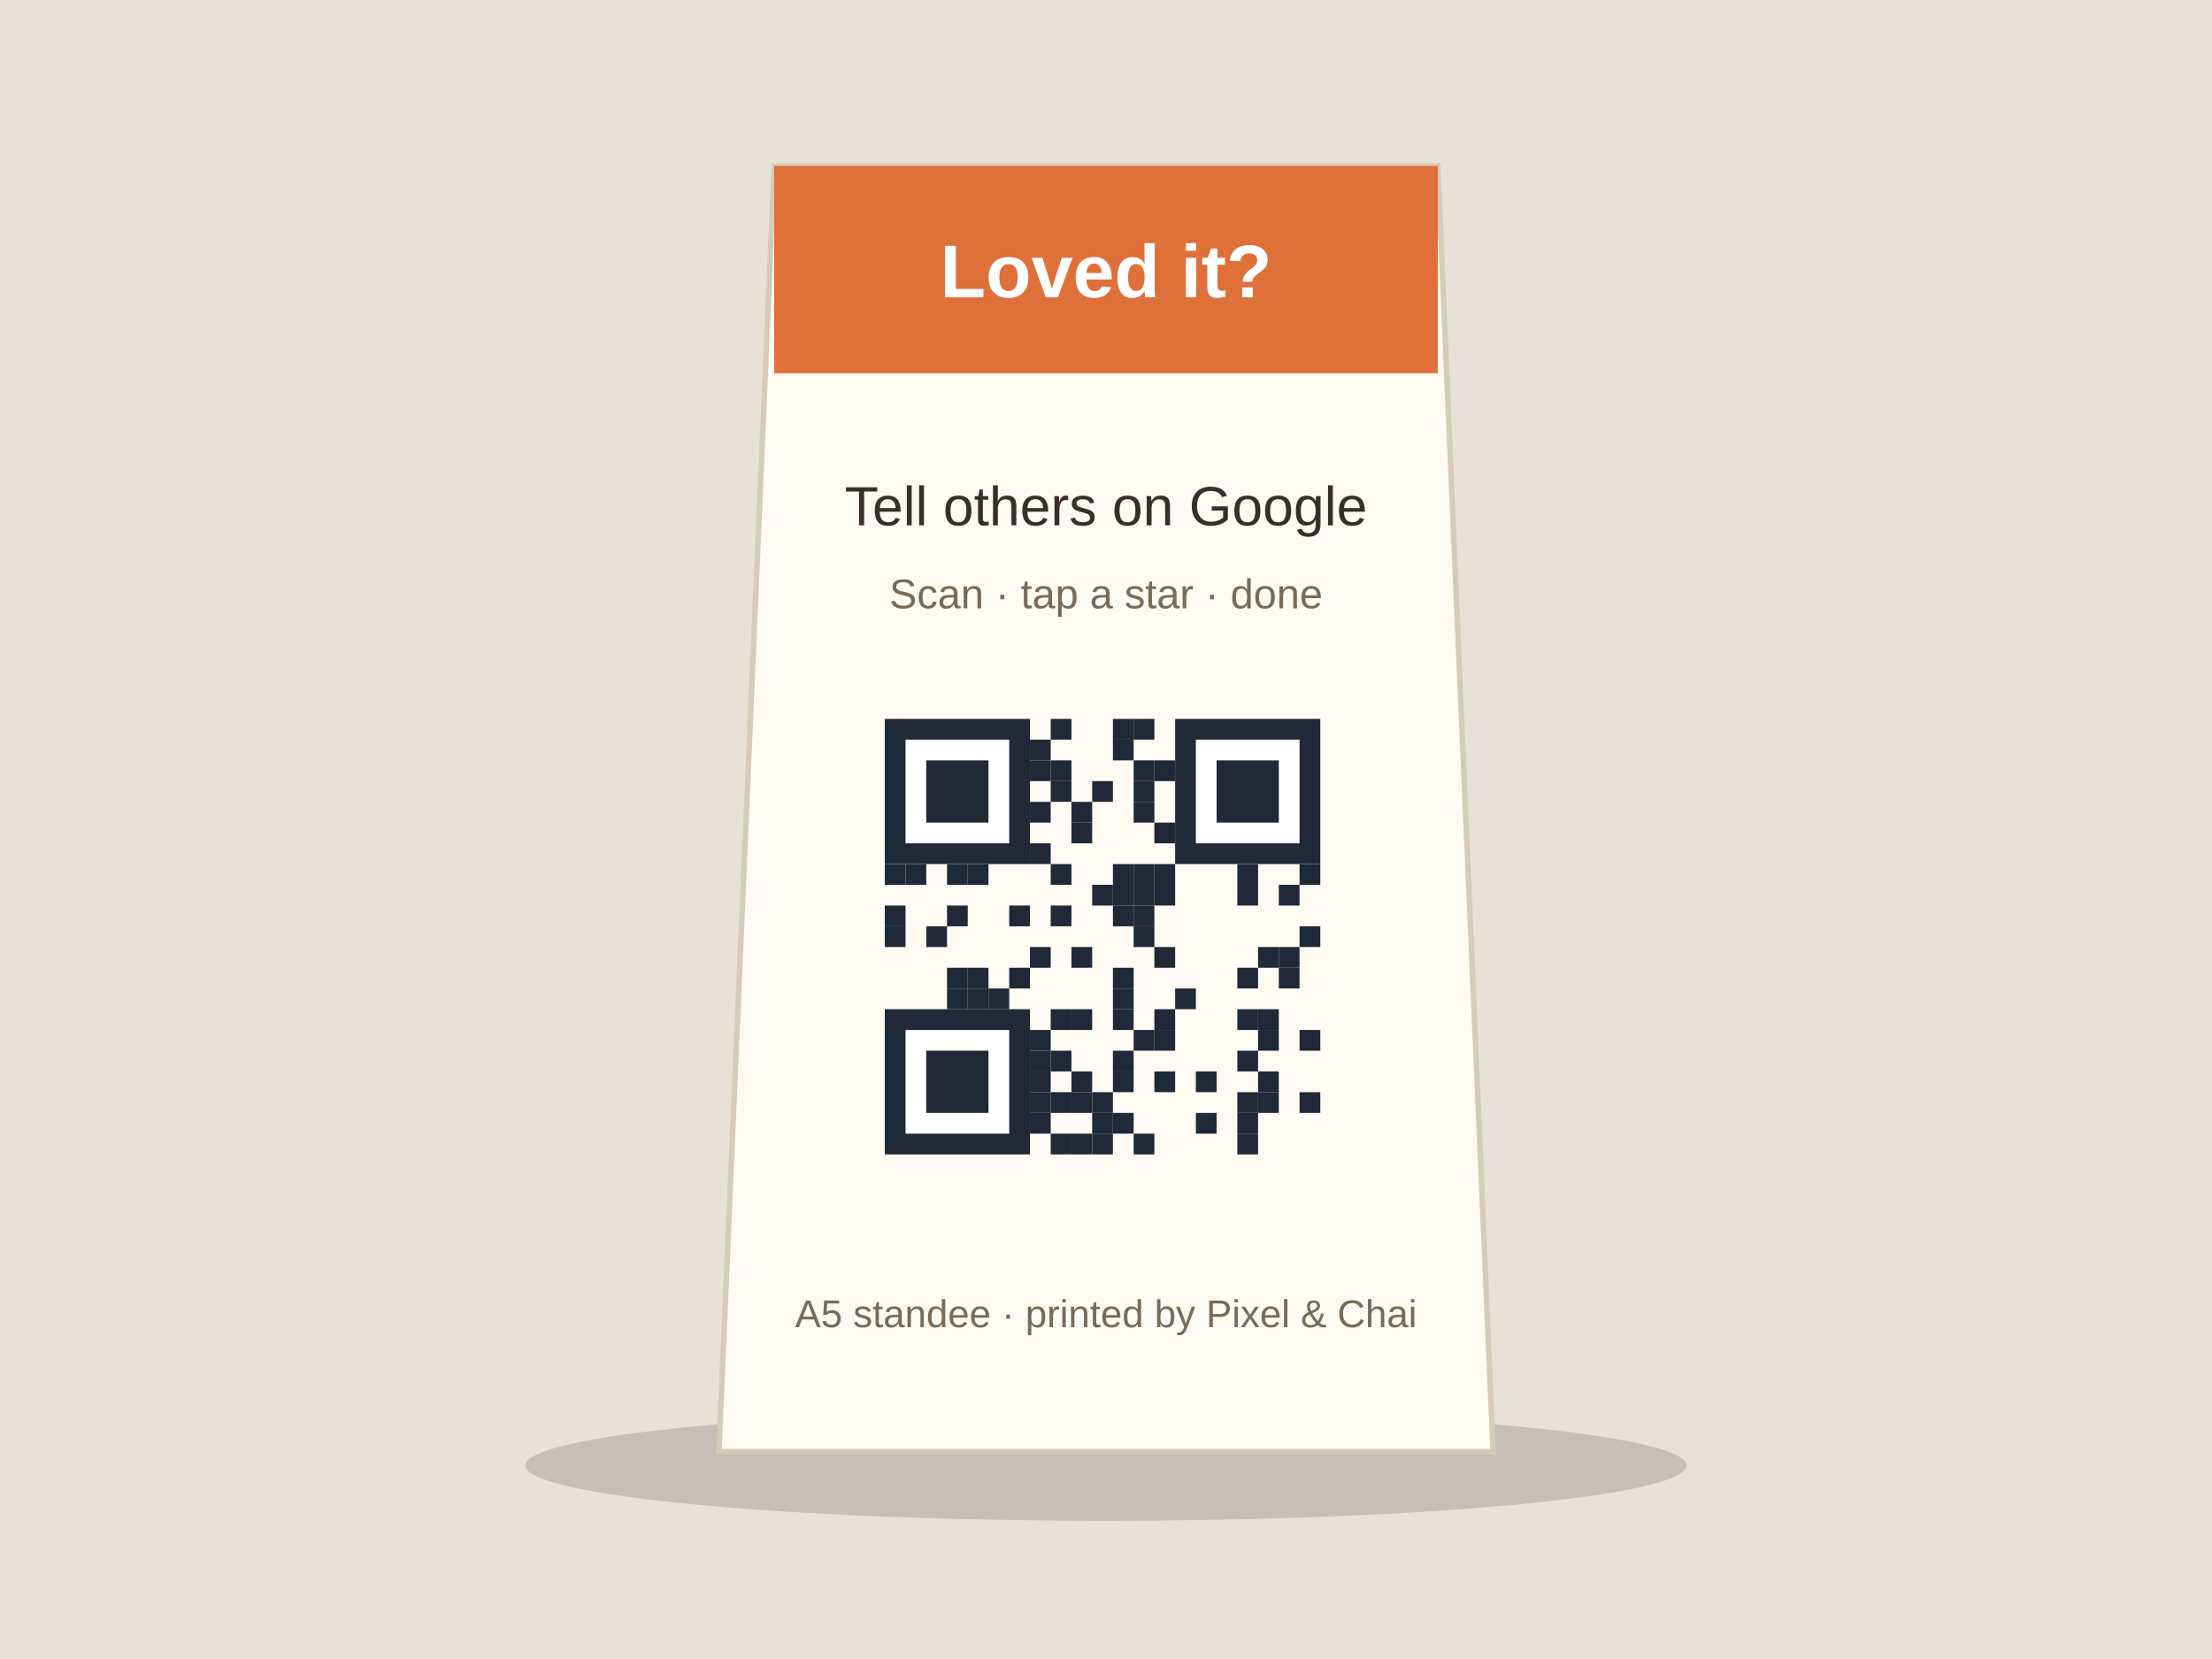
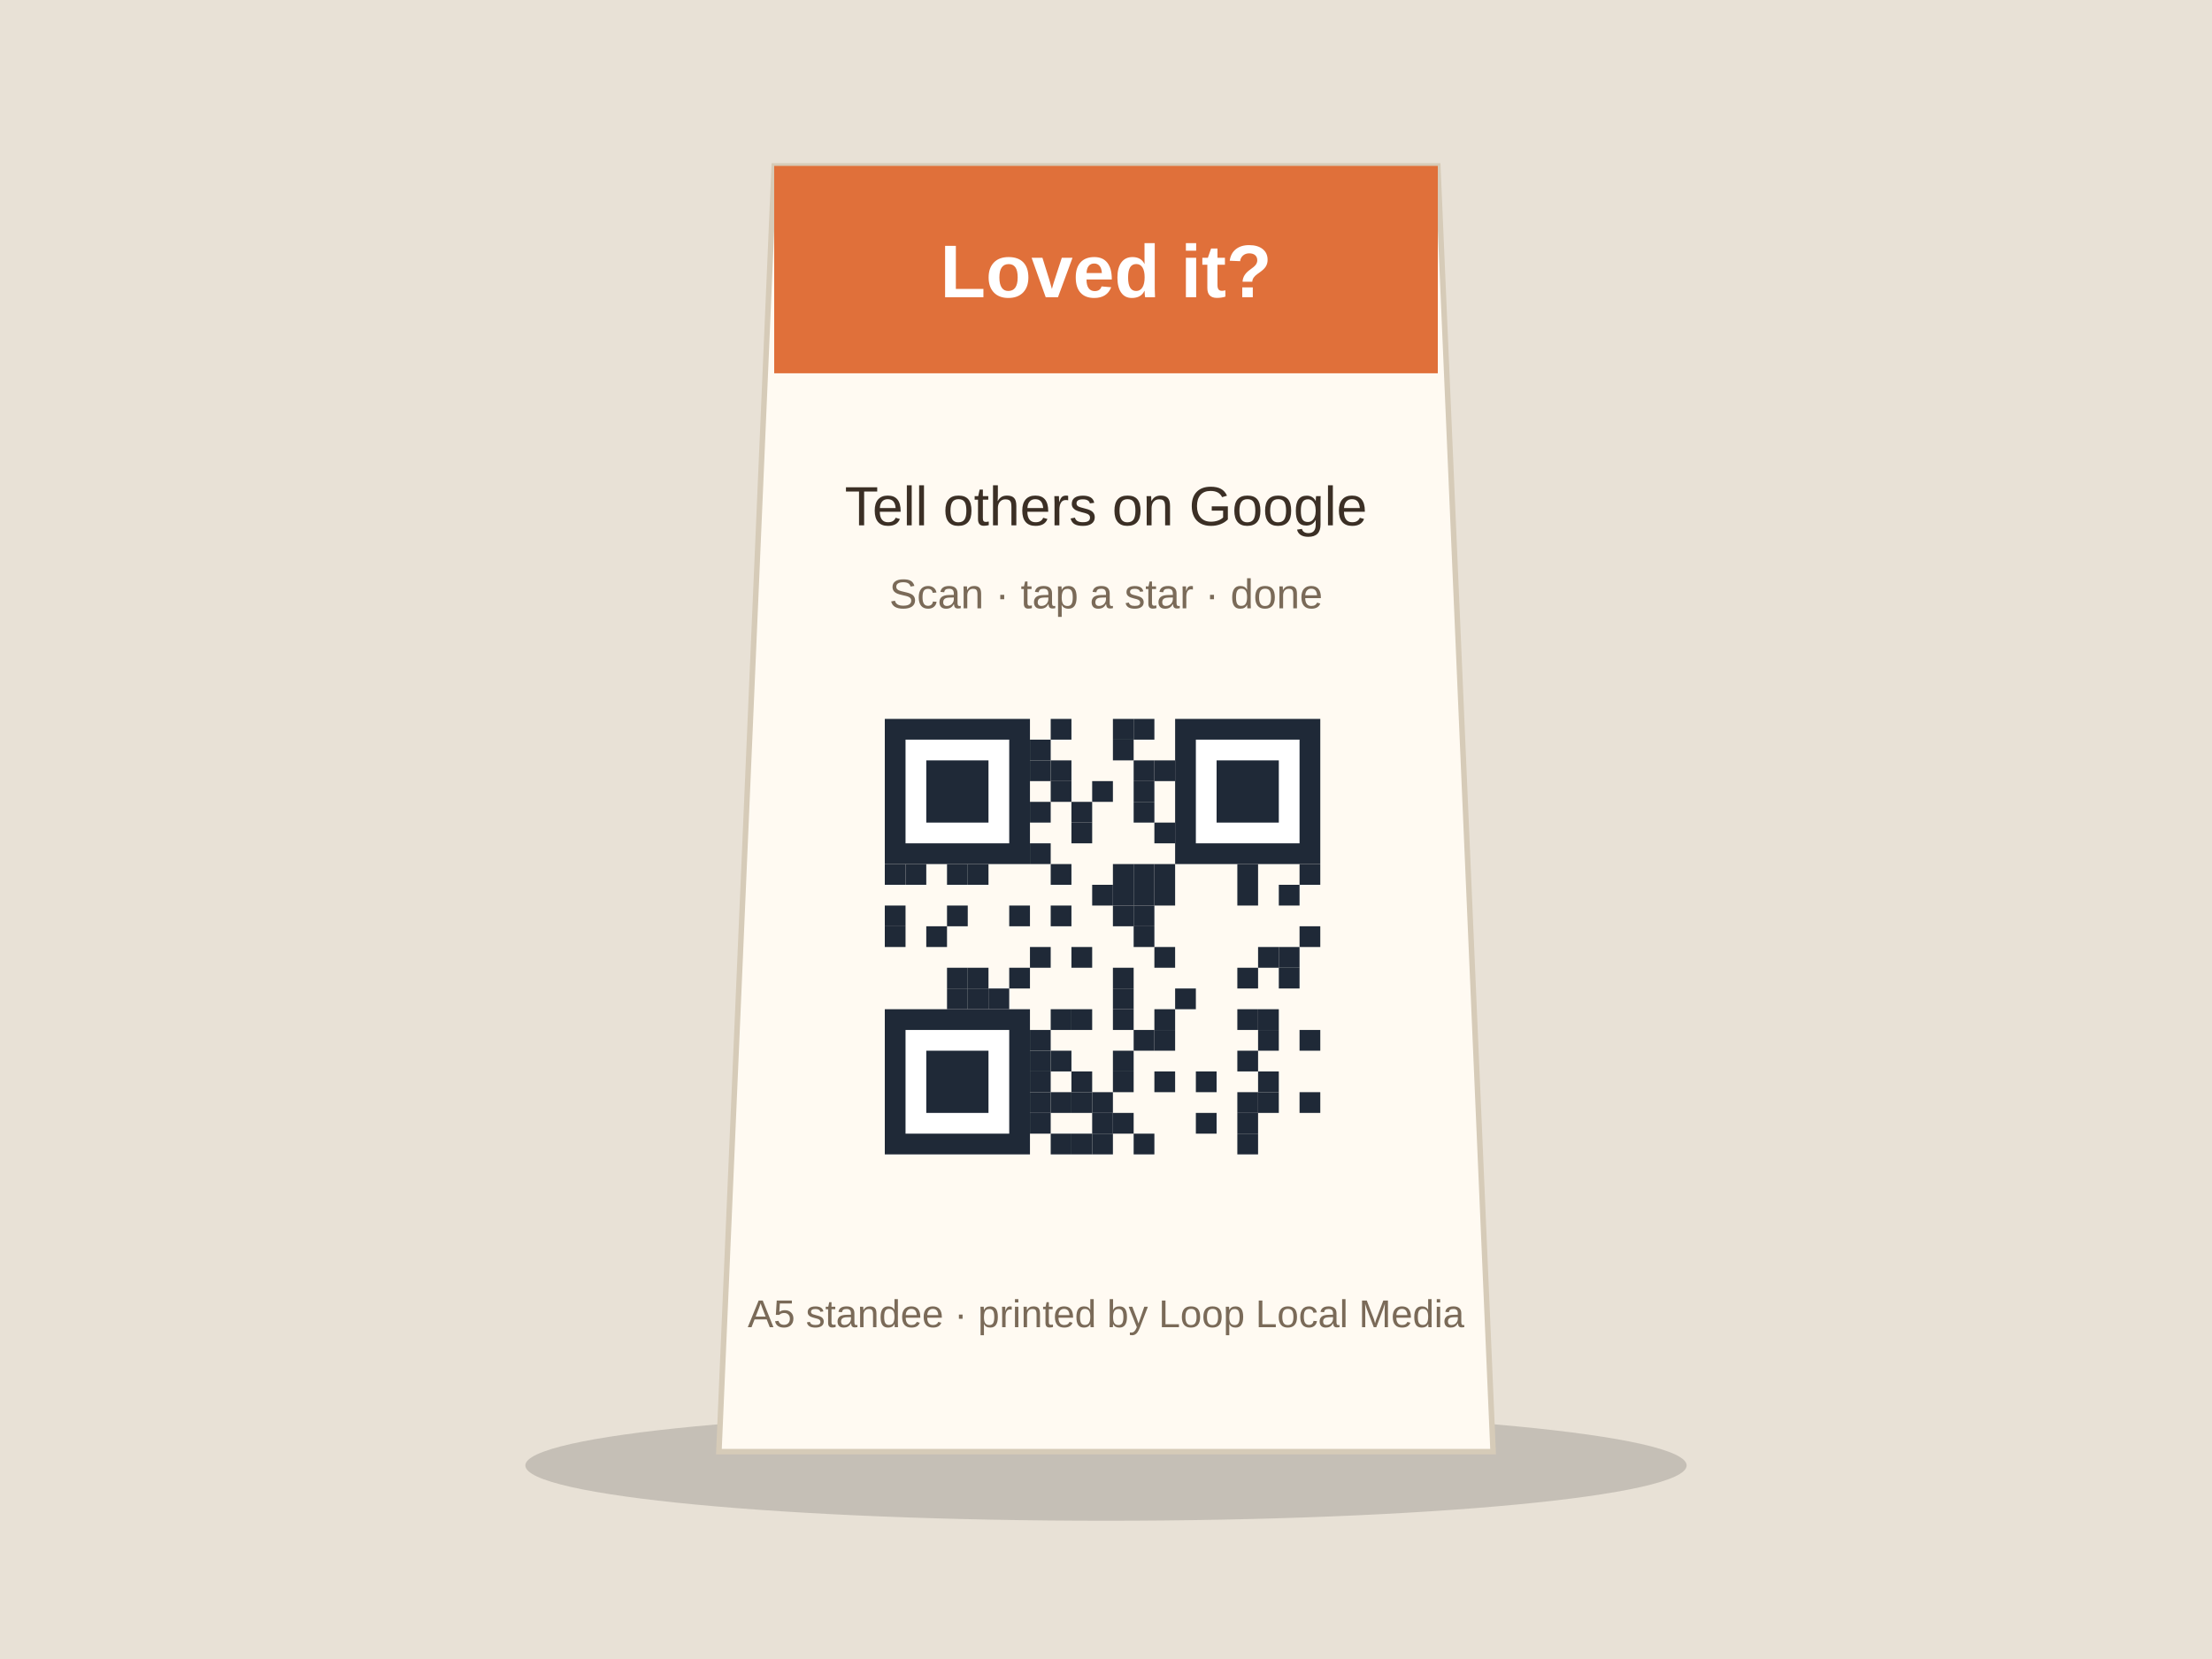
<svg xmlns="http://www.w3.org/2000/svg" width="1600" height="1200" viewBox="0 0 1600 1200">
  <rect width="1600" height="1200" fill="#e8e1d6" />
  <ellipse cx="800" cy="1060" rx="420" ry="40" fill="#000" opacity="0.15" />
  <path d="M520 1050 L560 120 H1040 L1080 1050Z" fill="#fffaf2" stroke="#d6cbb8" stroke-width="4" />
  <rect x="560" y="120" width="480" height="150" fill="#e0703a" />
  <text x="800" y="215" text-anchor="middle" font-family="'Helvetica Neue', Arial, sans-serif" font-weight="700" font-size="54" fill="#fff">Loved it?</text>
  <text x="800" y="380" text-anchor="middle" font-family="'Helvetica Neue', Arial, sans-serif" font-size="40" fill="#3b2f25">Tell others on Google</text>
  <text x="800" y="440" text-anchor="middle" font-family="'Helvetica Neue', Arial, sans-serif" font-size="30" fill="#7a6a58">Scan · tap a star · done</text>
  <g fill="#1f2937">
    <rect x="760" y="520" width="15" height="15" />
    <rect x="805" y="520" width="15" height="15" />
    <rect x="820" y="520" width="15" height="15" />
    <rect x="745" y="535" width="15" height="15" />
    <rect x="805" y="535" width="15" height="15" />
    <rect x="745" y="550" width="15" height="15" />
    <rect x="760" y="550" width="15" height="15" />
    <rect x="820" y="550" width="15" height="15" />
    <rect x="835" y="550" width="15" height="15" />
    <rect x="760" y="565" width="15" height="15" />
    <rect x="790" y="565" width="15" height="15" />
    <rect x="820" y="565" width="15" height="15" />
    <rect x="745" y="580" width="15" height="15" />
    <rect x="775" y="580" width="15" height="15" />
    <rect x="820" y="580" width="15" height="15" />
    <rect x="775" y="595" width="15" height="15" />
    <rect x="835" y="595" width="15" height="15" />
    <rect x="745" y="610" width="15" height="15" />
    <rect x="640" y="625" width="15" height="15" />
    <rect x="655" y="625" width="15" height="15" />
    <rect x="685" y="625" width="15" height="15" />
    <rect x="700" y="625" width="15" height="15" />
    <rect x="760" y="625" width="15" height="15" />
    <rect x="805" y="625" width="15" height="15" />
    <rect x="820" y="625" width="15" height="15" />
    <rect x="835" y="625" width="15" height="15" />
    <rect x="895" y="625" width="15" height="15" />
    <rect x="940" y="625" width="15" height="15" />
    <rect x="790" y="640" width="15" height="15" />
    <rect x="805" y="640" width="15" height="15" />
    <rect x="820" y="640" width="15" height="15" />
    <rect x="835" y="640" width="15" height="15" />
    <rect x="895" y="640" width="15" height="15" />
    <rect x="925" y="640" width="15" height="15" />
    <rect x="640" y="655" width="15" height="15" />
    <rect x="685" y="655" width="15" height="15" />
    <rect x="730" y="655" width="15" height="15" />
    <rect x="760" y="655" width="15" height="15" />
    <rect x="805" y="655" width="15" height="15" />
    <rect x="820" y="655" width="15" height="15" />
    <rect x="640" y="670" width="15" height="15" />
    <rect x="670" y="670" width="15" height="15" />
    <rect x="820" y="670" width="15" height="15" />
    <rect x="940" y="670" width="15" height="15" />
    <rect x="745" y="685" width="15" height="15" />
    <rect x="775" y="685" width="15" height="15" />
    <rect x="835" y="685" width="15" height="15" />
    <rect x="910" y="685" width="15" height="15" />
    <rect x="925" y="685" width="15" height="15" />
    <rect x="685" y="700" width="15" height="15" />
    <rect x="700" y="700" width="15" height="15" />
    <rect x="730" y="700" width="15" height="15" />
    <rect x="805" y="700" width="15" height="15" />
    <rect x="895" y="700" width="15" height="15" />
    <rect x="925" y="700" width="15" height="15" />
    <rect x="685" y="715" width="15" height="15" />
    <rect x="700" y="715" width="15" height="15" />
    <rect x="715" y="715" width="15" height="15" />
    <rect x="805" y="715" width="15" height="15" />
    <rect x="850" y="715" width="15" height="15" />
    <rect x="760" y="730" width="15" height="15" />
    <rect x="775" y="730" width="15" height="15" />
    <rect x="805" y="730" width="15" height="15" />
    <rect x="835" y="730" width="15" height="15" />
    <rect x="895" y="730" width="15" height="15" />
    <rect x="910" y="730" width="15" height="15" />
    <rect x="745" y="745" width="15" height="15" />
    <rect x="820" y="745" width="15" height="15" />
    <rect x="835" y="745" width="15" height="15" />
    <rect x="910" y="745" width="15" height="15" />
    <rect x="940" y="745" width="15" height="15" />
    <rect x="745" y="760" width="15" height="15" />
    <rect x="760" y="760" width="15" height="15" />
    <rect x="805" y="760" width="15" height="15" />
    <rect x="895" y="760" width="15" height="15" />
    <rect x="745" y="775" width="15" height="15" />
    <rect x="775" y="775" width="15" height="15" />
    <rect x="805" y="775" width="15" height="15" />
    <rect x="835" y="775" width="15" height="15" />
    <rect x="865" y="775" width="15" height="15" />
    <rect x="910" y="775" width="15" height="15" />
    <rect x="745" y="790" width="15" height="15" />
    <rect x="760" y="790" width="15" height="15" />
    <rect x="775" y="790" width="15" height="15" />
    <rect x="790" y="790" width="15" height="15" />
    <rect x="895" y="790" width="15" height="15" />
    <rect x="910" y="790" width="15" height="15" />
    <rect x="940" y="790" width="15" height="15" />
    <rect x="745" y="805" width="15" height="15" />
    <rect x="790" y="805" width="15" height="15" />
    <rect x="805" y="805" width="15" height="15" />
    <rect x="865" y="805" width="15" height="15" />
    <rect x="895" y="805" width="15" height="15" />
    <rect x="760" y="820" width="15" height="15" />
    <rect x="775" y="820" width="15" height="15" />
    <rect x="790" y="820" width="15" height="15" />
    <rect x="820" y="820" width="15" height="15" />
    <rect x="895" y="820" width="15" height="15" />
  </g>
  <rect x="640" y="520" width="105" height="105" fill="#1f2937" />
  <rect x="655" y="535" width="75" height="75" fill="#fff" />
  <rect x="670" y="550" width="45" height="45" fill="#1f2937" />
  <rect x="850" y="520" width="105" height="105" fill="#1f2937" />
  <rect x="865" y="535" width="75" height="75" fill="#fff" />
  <rect x="880" y="550" width="45" height="45" fill="#1f2937" />
  <rect x="640" y="730" width="105" height="105" fill="#1f2937" />
  <rect x="655" y="745" width="75" height="75" fill="#fff" />
  <rect x="670" y="760" width="45" height="45" fill="#1f2937" />
-   <text x="800" y="960" text-anchor="middle" font-family="'Helvetica Neue', Arial, sans-serif" font-size="28" fill="#7a6a58">A5 standee · printed by Pixel &amp; Chai</text>
+   <text x="800" y="960" text-anchor="middle" font-family="'Helvetica Neue', Arial, sans-serif" font-size="28" fill="#7a6a58">A5 standee · printed by Loop Local Media</text>
</svg>
